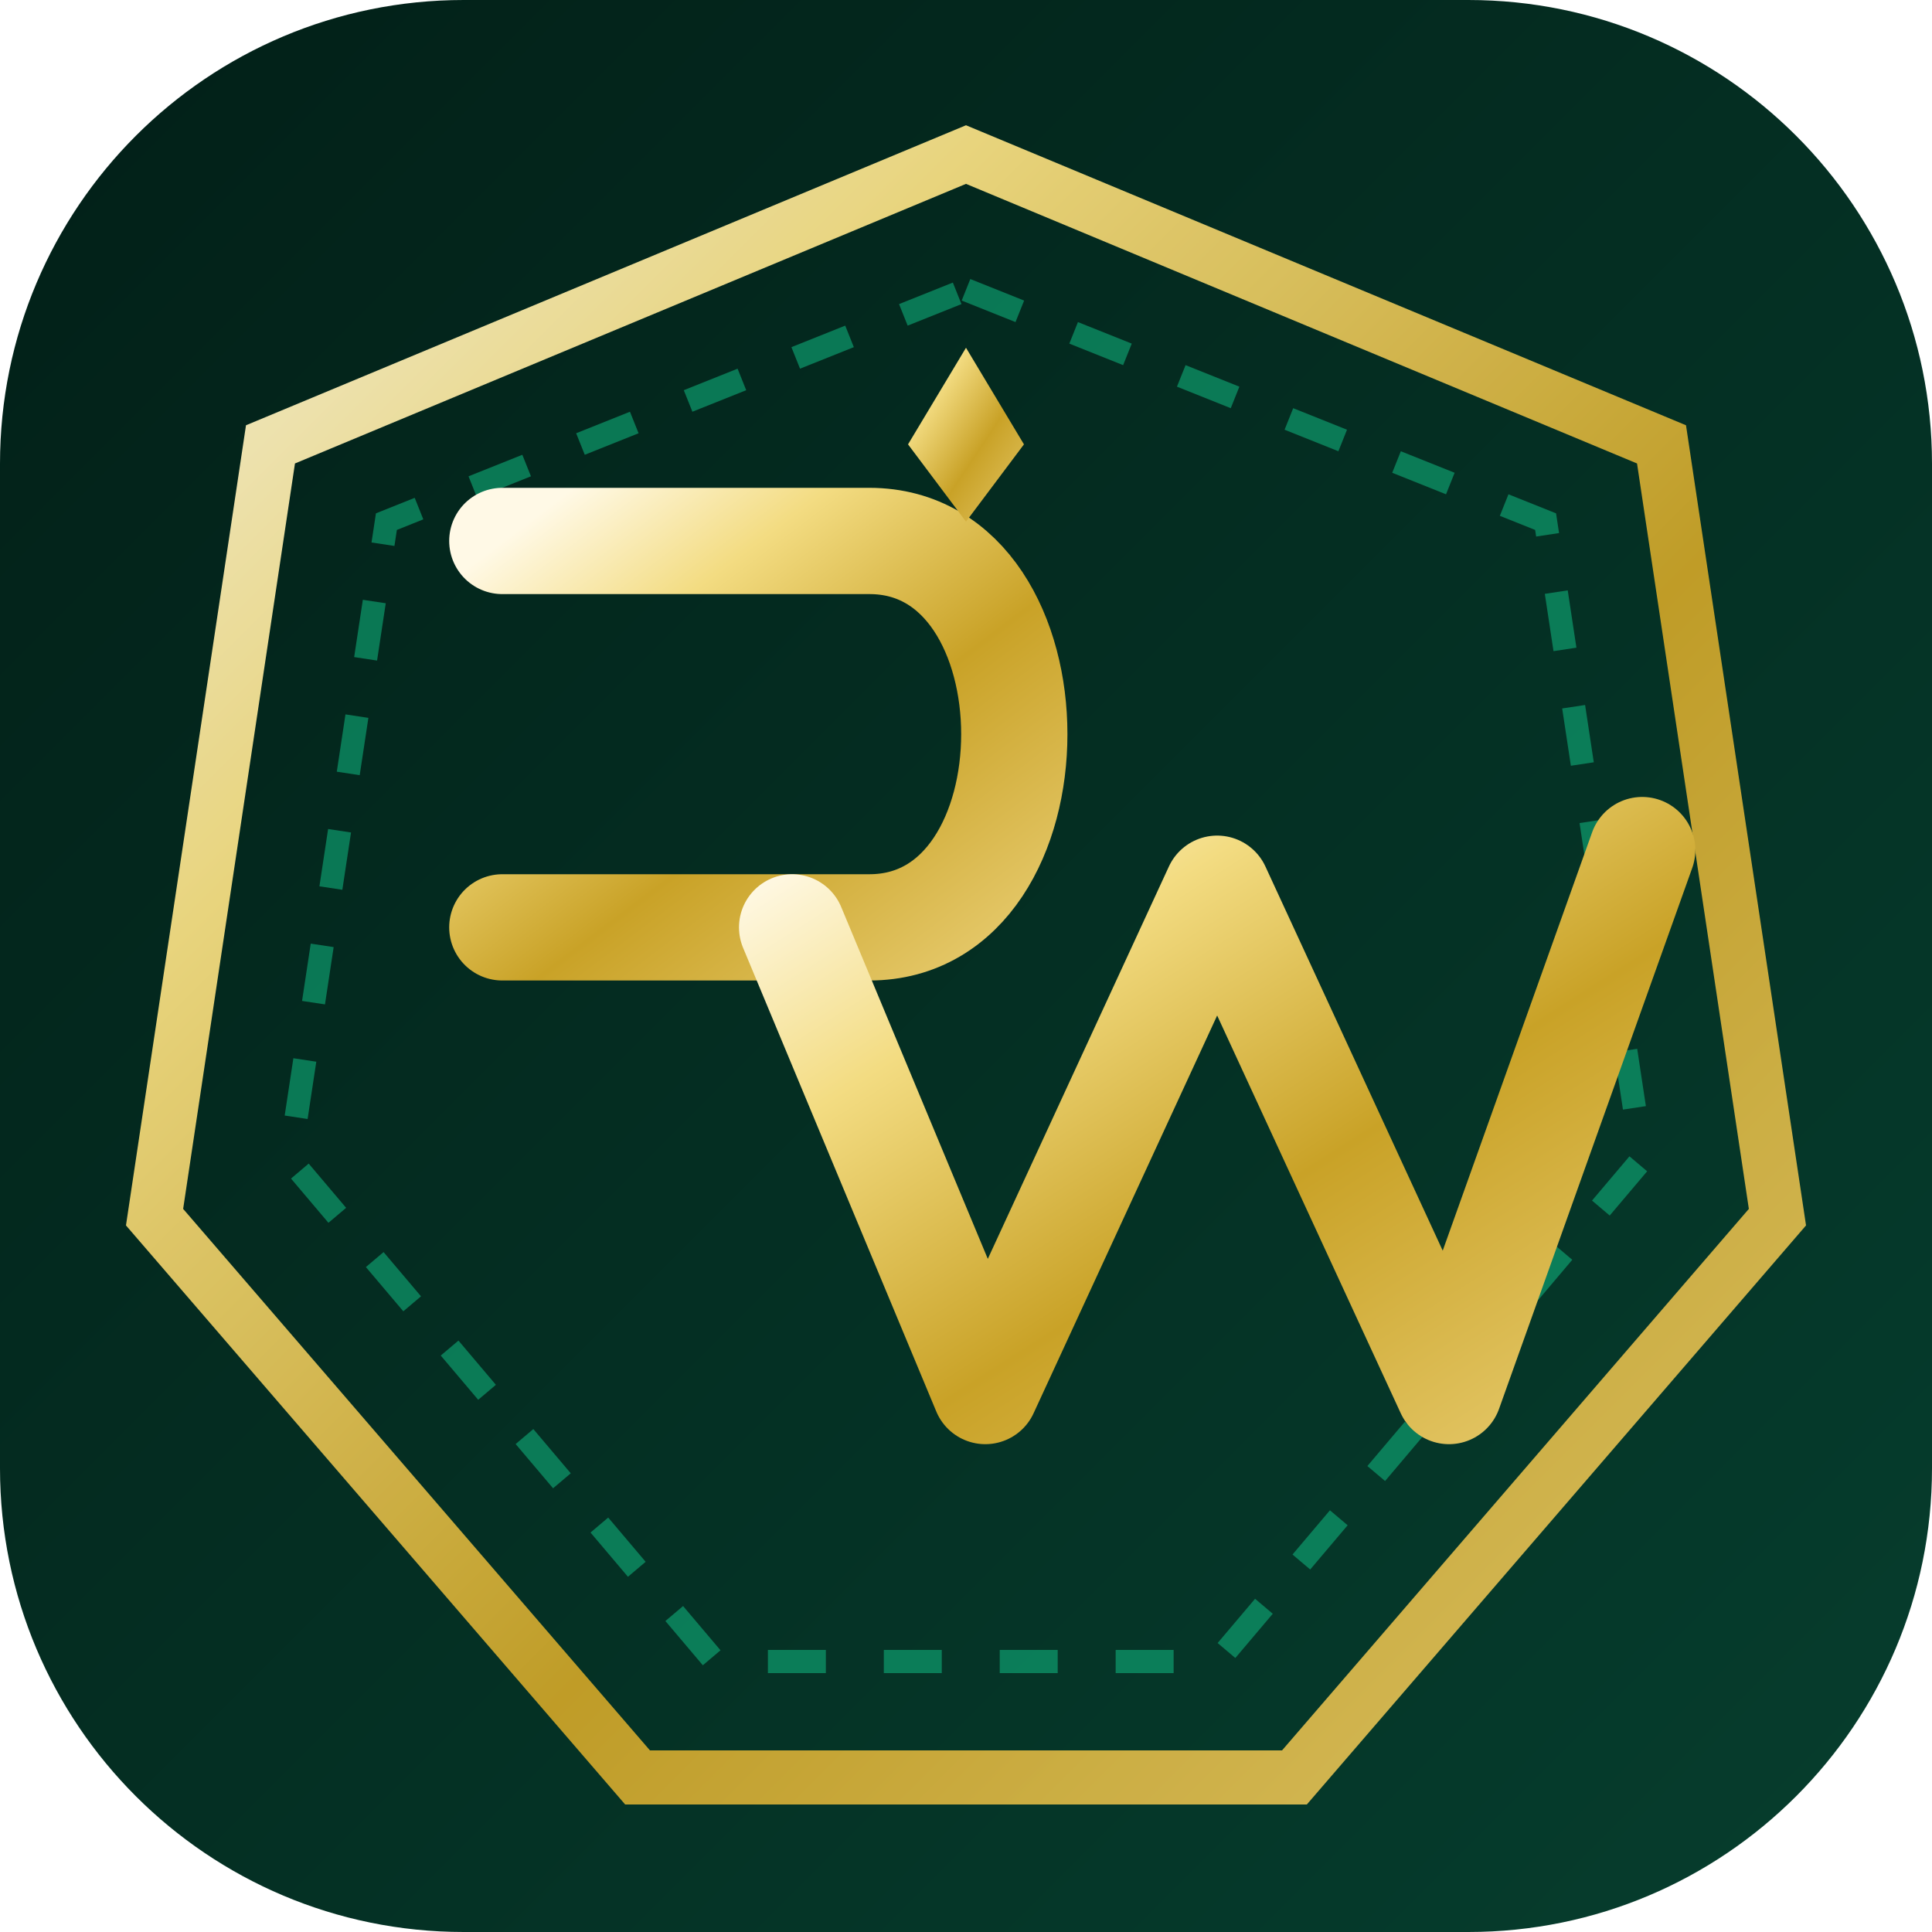
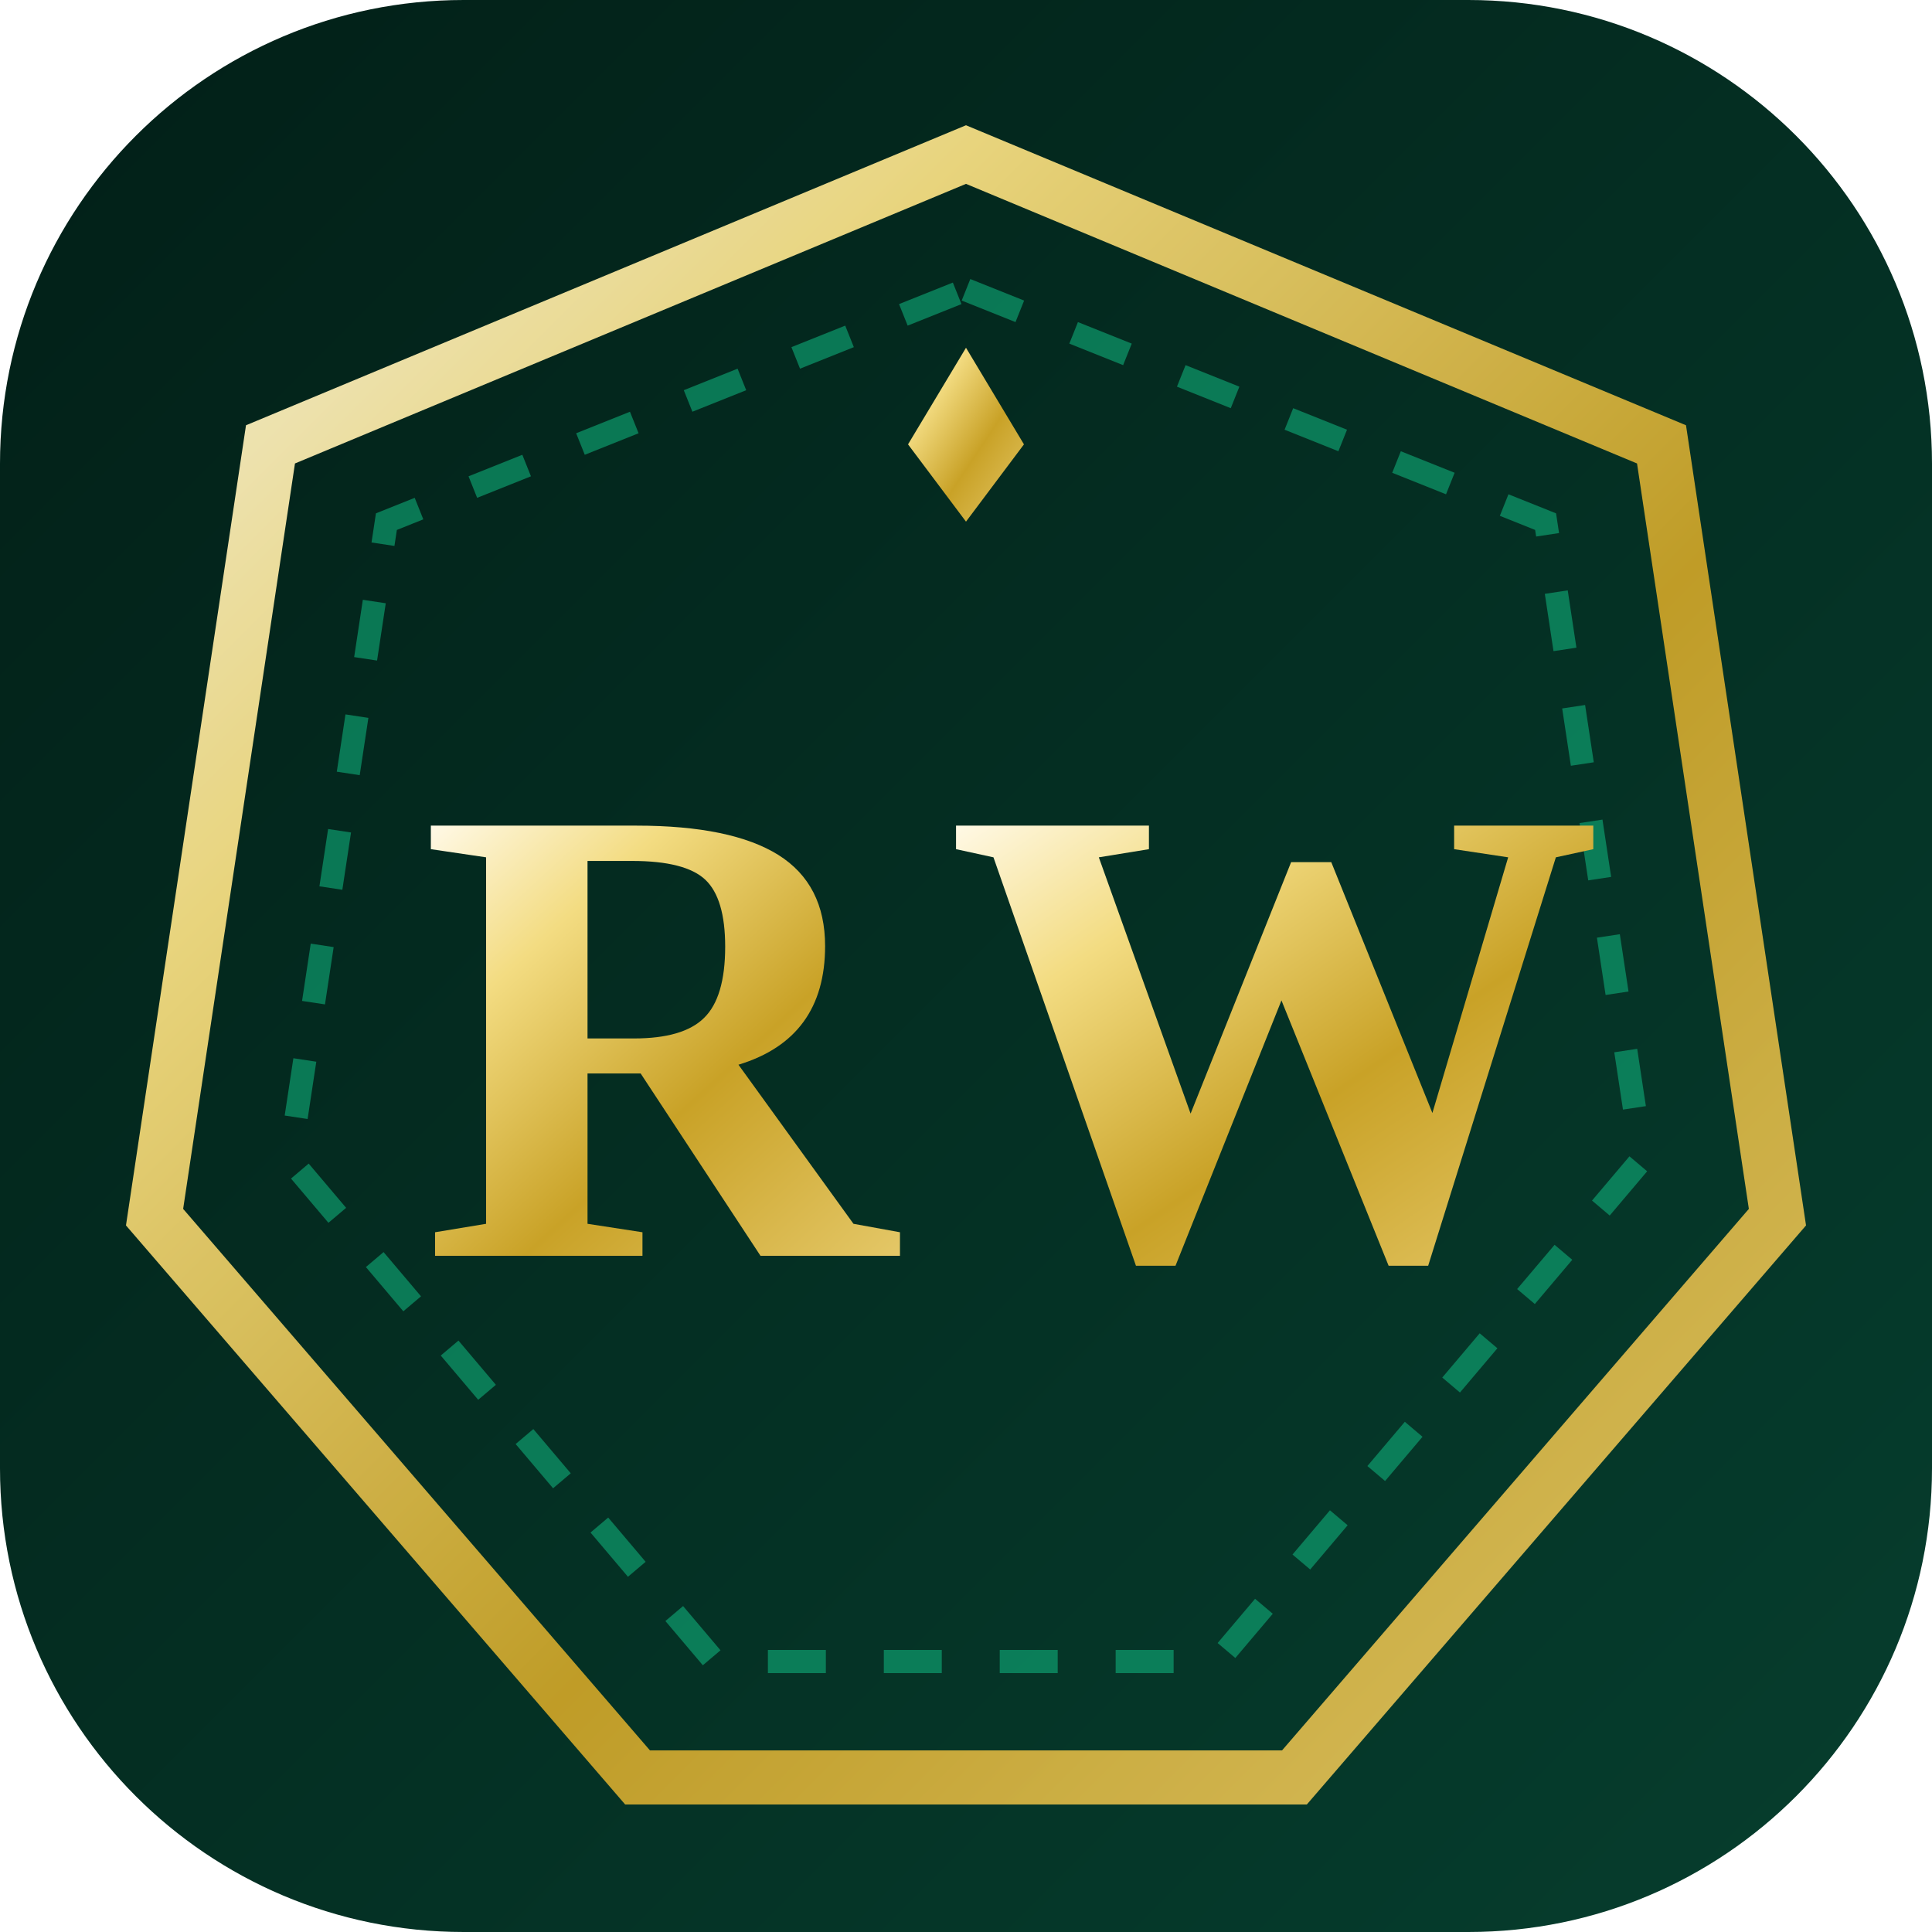
<svg xmlns="http://www.w3.org/2000/svg" viewBox="0 0 100 100" fill="none">
  <defs>
    <linearGradient id="goldLuxury" x1="0%" y1="0%" x2="100%" y2="100%">
      <stop offset="0%" stop-color="#FFF9E6" />
      <stop offset="25%" stop-color="#F3DC82" />
      <stop offset="60%" stop-color="#C9A227" />
      <stop offset="100%" stop-color="#E4C767" />
    </linearGradient>
    <linearGradient id="emeraldBg" x1="0%" y1="0%" x2="100%" y2="100%">
      <stop offset="0%" stop-color="#021F17" />
      <stop offset="100%" stop-color="#063E2E" />
    </linearGradient>
  </defs>
  <rect width="100" height="100" rx="24" fill="url(#emeraldBg)" />
  <polygon points="50,8 86,23 92,63 67,92 33,92 8,63 14,23" stroke="url(#goldLuxury)" stroke-width="2.8" fill="none" opacity="0.95" />
  <polygon points="50,15 80,27 85,60 63,86 37,86 15,60 20,27" stroke="#10B981" stroke-width="1.2" stroke-dasharray="3 3" opacity="0.55" />
-   <path d="M 26 28 L 26 72" stroke="url(#goldLuxury)" stroke-width="6" stroke-linecap="round" />
-   <path d="M 21 28 L 31 28" stroke="url(#goldLuxury)" stroke-width="2.5" stroke-linecap="round" />
-   <path d="M 21 72 L 31 72" stroke="url(#goldLuxury)" stroke-width="2.5" stroke-linecap="round" />
-   <path d="M 26 28 L 45 28 C 55 28 55 48 45 48 L 26 48" stroke="url(#goldLuxury)" stroke-width="5.5" stroke-linecap="round" stroke-linejoin="round" />
-   <path d="M 41 48 L 51 72 L 63 46 L 75 72 L 85 44" stroke="url(#goldLuxury)" stroke-width="5.5" stroke-linecap="round" stroke-linejoin="round" />
+   <text x="34" y="65" font-family="Georgia, 'Times New Roman', serif" font-size="34" font-weight="900" fill="url(#goldLuxury)" text-anchor="middle">
+     R
+   </text>
+   <text x="66" y="65" font-family="Georgia, 'Times New Roman', serif" font-size="34" font-weight="900" fill="url(#goldLuxury)" text-anchor="middle">
+     W
+   </text>
  <polygon points="50,18 53,23 50,27 47,23" fill="url(#goldLuxury)" />
</svg>
